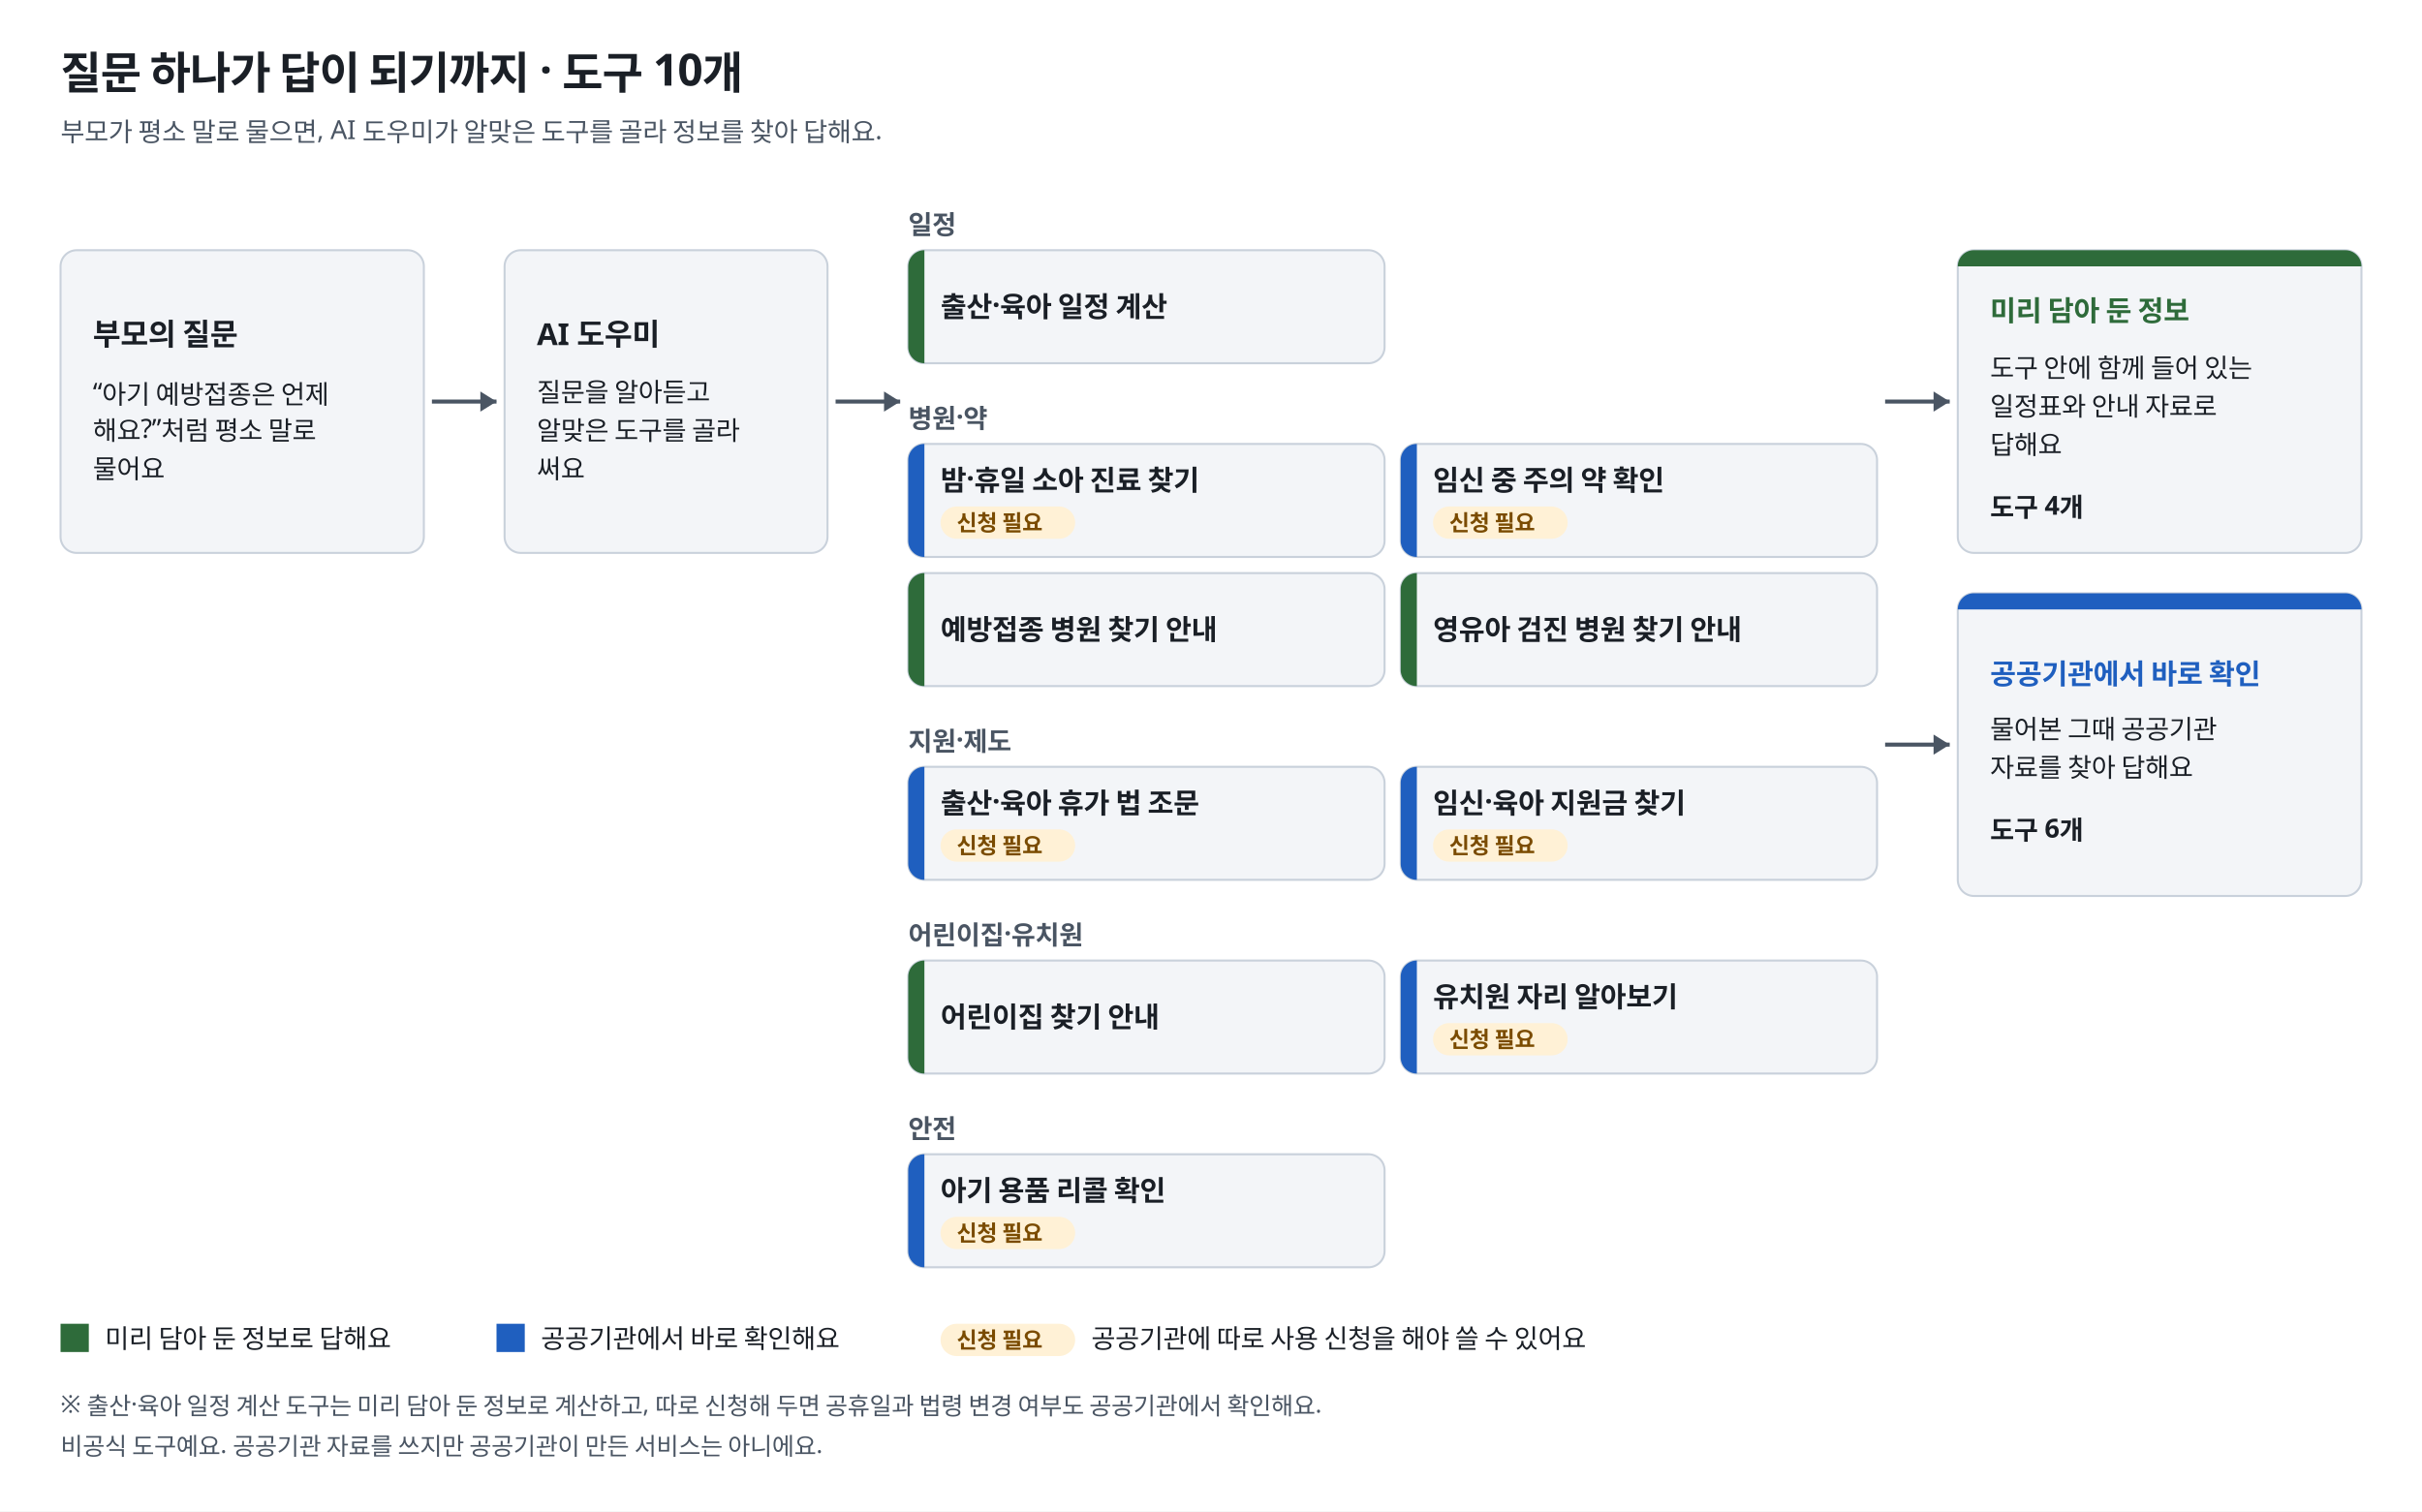
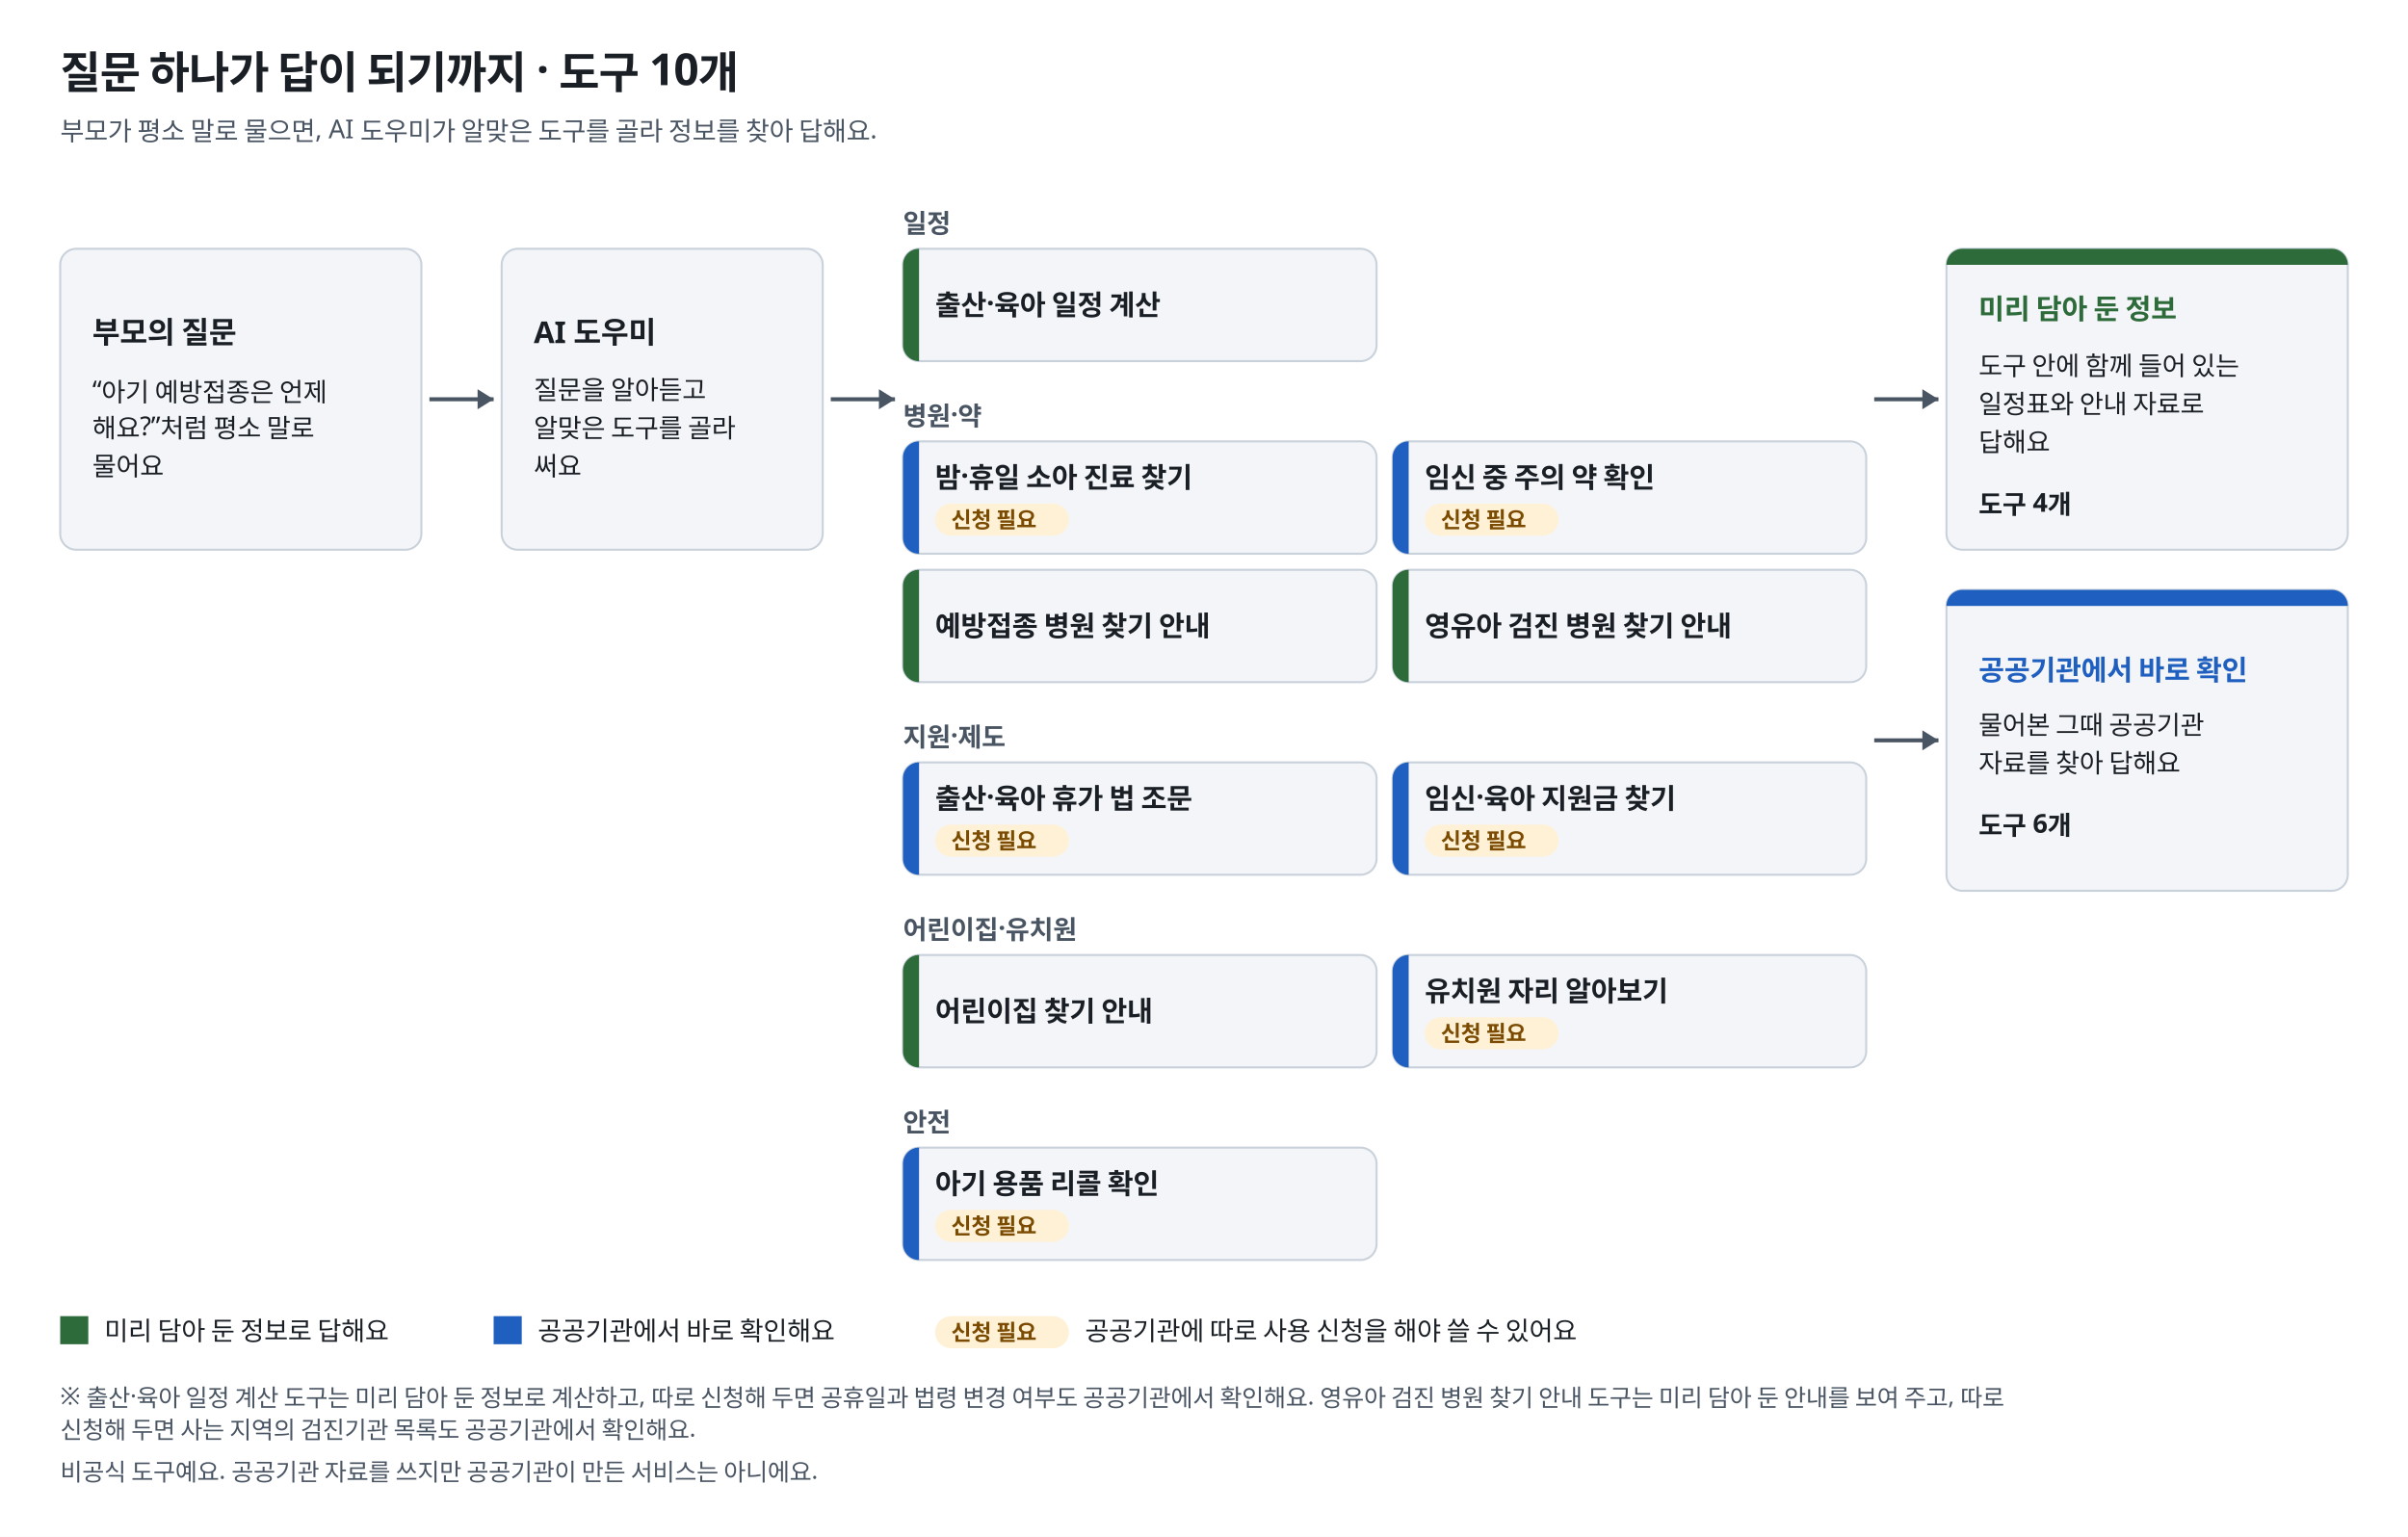
- <svg xmlns="http://www.w3.org/2000/svg" width="1200" height="749" viewBox="0 0 1200 749" role="img" aria-labelledby="title desc" font-family="Pretendard, 'Apple SD Gothic Neo', 'Noto Sans KR', 'Malgun Gothic', sans-serif">
-   <rect x="0" y="0" width="1200" height="749" fill="#FFFFFF" />
+ <svg xmlns="http://www.w3.org/2000/svg" width="1200" height="766" viewBox="0 0 1200 766" role="img" aria-labelledby="title desc" font-family="Pretendard, 'Apple SD Gothic Neo', 'Noto Sans KR', 'Malgun Gothic', sans-serif">
+   <rect x="0" y="0" width="1200" height="766" fill="#FFFFFF" />
  <text x="30" y="44" font-size="22" fill="#1A1F26" data-max-w="1140" letter-spacing="-0.4" font-weight="700">
    <tspan x="30" y="44">질문 하나가 답이 되기까지 · 도구 10개</tspan>
  </text>
  <text x="30" y="70" font-size="13" fill="#4A5563" data-max-w="1140" letter-spacing="-0.1">
    <tspan x="30" y="70">부모가 평소 말로 물으면, AI 도우미가 알맞은 도구를 골라 정보를 찾아 답해요.</tspan>
  </text>
  <rect x="30" y="124" width="180" height="150" rx="8" fill="#F3F5F8" stroke="#C9D1DB" />
  <text x="46" y="171" font-size="15" fill="#1A1F26" data-max-w="148" letter-spacing="-0.1" font-weight="700">
    <tspan x="46" y="171">부모의 질문</tspan>
  </text>
  <text x="46" y="199" font-size="13" fill="#1A1F26" data-max-w="148" letter-spacing="-0.1">
    <tspan x="46" y="199">“아기 예방접종은 언제</tspan>
    <tspan x="46" y="218">해요?”처럼 평소 말로</tspan>
    <tspan x="46" y="237">물어요</tspan>
  </text>
  <line x1="214" y1="199" x2="246" y2="199" stroke="#4A5563" stroke-width="2" />
  <polygon points="246,199 238,194 238,204" fill="#4A5563" />
  <rect x="250" y="124" width="160" height="150" rx="8" fill="#F3F5F8" stroke="#C9D1DB" />
  <text x="266" y="171" font-size="15" fill="#1A1F26" data-max-w="128" letter-spacing="-0.1" font-weight="700">
    <tspan x="266" y="171">AI 도우미</tspan>
  </text>
  <text x="266" y="199" font-size="13" fill="#1A1F26" data-max-w="128" letter-spacing="-0.1">
    <tspan x="266" y="199">질문을 알아듣고</tspan>
    <tspan x="266" y="218">알맞은 도구를 골라</tspan>
    <tspan x="266" y="237">써요</tspan>
  </text>
  <line x1="414" y1="199" x2="446" y2="199" stroke="#4A5563" stroke-width="2" />
  <polygon points="446,199 438,194 438,204" fill="#4A5563" />
  <text x="450" y="116" font-size="13" fill="#4A5563" data-max-w="480" letter-spacing="-0.1" font-weight="700">
    <tspan x="450" y="116">일정</tspan>
  </text>
  <g data-tool="get_timeline" data-source="builtin">
    <rect x="450" y="124" width="236" height="56" rx="8" fill="#F3F5F8" stroke="#C9D1DB" />
    <path d="M458 124 A8 8 0 0 0 450 132 V172 A8 8 0 0 0 458 180 Z" fill="#2E6B3A" />
    <text x="466" y="157" font-size="14" fill="#1A1F26" data-max-w="212" letter-spacing="-0.1" font-weight="700">
      <tspan x="466" y="157">출산·육아 일정 계산</tspan>
    </text>
  </g>
  <text x="450" y="212" font-size="13" fill="#4A5563" data-max-w="480" letter-spacing="-0.1" font-weight="700">
    <tspan x="450" y="212">병원·약</tspan>
  </text>
  <g data-tool="find_night_pediatric" data-source="live-key" data-key="required">
    <rect x="450" y="220" width="236" height="56" rx="8" fill="#F3F5F8" stroke="#C9D1DB" />
    <path d="M458 220 A8 8 0 0 0 450 228 V268 A8 8 0 0 0 458 276 Z" fill="#1F5FBF" />
    <text x="466" y="243" font-size="14" fill="#1A1F26" data-max-w="212" letter-spacing="-0.1" font-weight="700">
      <tspan x="466" y="243">밤·휴일 소아 진료 찾기</tspan>
    </text>
    <rect x="466" y="251" width="66.7" height="16" rx="8" fill="#FFF1D6" />
    <text x="474" y="263" font-size="11" fill="#7A4B00" data-max-w="50.7" letter-spacing="-0.1" font-weight="700">
      <tspan x="474" y="263">신청 필요</tspan>
    </text>
  </g>
  <g data-tool="check_pregnancy_drug" data-source="live-key" data-key="required">
    <rect x="694" y="220" width="236" height="56" rx="8" fill="#F3F5F8" stroke="#C9D1DB" />
    <path d="M702 220 A8 8 0 0 0 694 228 V268 A8 8 0 0 0 702 276 Z" fill="#1F5FBF" />
    <text x="710" y="243" font-size="14" fill="#1A1F26" data-max-w="212" letter-spacing="-0.1" font-weight="700">
      <tspan x="710" y="243">임신 중 주의 약 확인</tspan>
    </text>
    <rect x="710" y="251" width="66.7" height="16" rx="8" fill="#FFF1D6" />
    <text x="718" y="263" font-size="11" fill="#7A4B00" data-max-w="50.7" letter-spacing="-0.1" font-weight="700">
      <tspan x="718" y="263">신청 필요</tspan>
    </text>
  </g>
  <g data-tool="find_vaccination_clinic" data-source="builtin">
    <rect x="450" y="284" width="236" height="56" rx="8" fill="#F3F5F8" stroke="#C9D1DB" />
    <path d="M458 284 A8 8 0 0 0 450 292 V332 A8 8 0 0 0 458 340 Z" fill="#2E6B3A" />
    <text x="466" y="317" font-size="14" fill="#1A1F26" data-max-w="212" letter-spacing="-0.1" font-weight="700">
      <tspan x="466" y="317">예방접종 병원 찾기 안내</tspan>
    </text>
  </g>
  <g data-tool="find_checkup_clinic" data-source="builtin">
    <rect x="694" y="284" width="236" height="56" rx="8" fill="#F3F5F8" stroke="#C9D1DB" />
    <path d="M702 284 A8 8 0 0 0 694 292 V332 A8 8 0 0 0 702 340 Z" fill="#2E6B3A" />
    <text x="710" y="317" font-size="14" fill="#1A1F26" data-max-w="212" letter-spacing="-0.1" font-weight="700">
      <tspan x="710" y="317">영유아 검진 병원 찾기 안내</tspan>
    </text>
  </g>
  <text x="450" y="372" font-size="13" fill="#4A5563" data-max-w="480" letter-spacing="-0.1" font-weight="700">
    <tspan x="450" y="372">지원·제도</tspan>
  </text>
  <g data-tool="get_leave_article" data-source="live-key" data-key="required">
    <rect x="450" y="380" width="236" height="56" rx="8" fill="#F3F5F8" stroke="#C9D1DB" />
    <path d="M458 380 A8 8 0 0 0 450 388 V428 A8 8 0 0 0 458 436 Z" fill="#1F5FBF" />
    <text x="466" y="403" font-size="14" fill="#1A1F26" data-max-w="212" letter-spacing="-0.1" font-weight="700">
      <tspan x="466" y="403">출산·육아 휴가 법 조문</tspan>
    </text>
    <rect x="466" y="411" width="66.7" height="16" rx="8" fill="#FFF1D6" />
    <text x="474" y="423" font-size="11" fill="#7A4B00" data-max-w="50.7" letter-spacing="-0.1" font-weight="700">
      <tspan x="474" y="423">신청 필요</tspan>
    </text>
  </g>
  <g data-tool="find_benefits" data-source="live-key" data-key="required">
    <rect x="694" y="380" width="236" height="56" rx="8" fill="#F3F5F8" stroke="#C9D1DB" />
    <path d="M702 380 A8 8 0 0 0 694 388 V428 A8 8 0 0 0 702 436 Z" fill="#1F5FBF" />
    <text x="710" y="403" font-size="14" fill="#1A1F26" data-max-w="212" letter-spacing="-0.1" font-weight="700">
      <tspan x="710" y="403">임신·육아 지원금 찾기</tspan>
    </text>
    <rect x="710" y="411" width="66.7" height="16" rx="8" fill="#FFF1D6" />
    <text x="718" y="423" font-size="11" fill="#7A4B00" data-max-w="50.7" letter-spacing="-0.1" font-weight="700">
      <tspan x="718" y="423">신청 필요</tspan>
    </text>
  </g>
  <text x="450" y="468" font-size="13" fill="#4A5563" data-max-w="480" letter-spacing="-0.1" font-weight="700">
    <tspan x="450" y="468">어린이집·유치원</tspan>
  </text>
  <g data-tool="find_daycare" data-source="builtin">
    <rect x="450" y="476" width="236" height="56" rx="8" fill="#F3F5F8" stroke="#C9D1DB" />
    <path d="M458 476 A8 8 0 0 0 450 484 V524 A8 8 0 0 0 458 532 Z" fill="#2E6B3A" />
    <text x="466" y="509" font-size="14" fill="#1A1F26" data-max-w="212" letter-spacing="-0.1" font-weight="700">
      <tspan x="466" y="509">어린이집 찾기 안내</tspan>
    </text>
  </g>
  <g data-tool="find_kindergarten" data-source="live-key" data-key="required">
    <rect x="694" y="476" width="236" height="56" rx="8" fill="#F3F5F8" stroke="#C9D1DB" />
    <path d="M702 476 A8 8 0 0 0 694 484 V524 A8 8 0 0 0 702 532 Z" fill="#1F5FBF" />
    <text x="710" y="499" font-size="14" fill="#1A1F26" data-max-w="212" letter-spacing="-0.1" font-weight="700">
      <tspan x="710" y="499">유치원 자리 알아보기</tspan>
    </text>
    <rect x="710" y="507" width="66.7" height="16" rx="8" fill="#FFF1D6" />
    <text x="718" y="519" font-size="11" fill="#7A4B00" data-max-w="50.7" letter-spacing="-0.1" font-weight="700">
      <tspan x="718" y="519">신청 필요</tspan>
    </text>
  </g>
  <text x="450" y="564" font-size="13" fill="#4A5563" data-max-w="480" letter-spacing="-0.1" font-weight="700">
    <tspan x="450" y="564">안전</tspan>
  </text>
  <g data-tool="check_recall" data-source="live-key" data-key="required">
    <rect x="450" y="572" width="236" height="56" rx="8" fill="#F3F5F8" stroke="#C9D1DB" />
    <path d="M458 572 A8 8 0 0 0 450 580 V620 A8 8 0 0 0 458 628 Z" fill="#1F5FBF" />
    <text x="466" y="595" font-size="14" fill="#1A1F26" data-max-w="212" letter-spacing="-0.1" font-weight="700">
      <tspan x="466" y="595">아기 용품 리콜 확인</tspan>
    </text>
    <rect x="466" y="603" width="66.7" height="16" rx="8" fill="#FFF1D6" />
    <text x="474" y="615" font-size="11" fill="#7A4B00" data-max-w="50.7" letter-spacing="-0.1" font-weight="700">
      <tspan x="474" y="615">신청 필요</tspan>
    </text>
  </g>
  <rect x="970" y="124" width="200" height="150" rx="8" fill="#F3F5F8" stroke="#C9D1DB" />
  <path d="M970 132 A8 8 0 0 1 978 124 H1162 A8 8 0 0 1 1170 132 Z" fill="#2E6B3A" />
  <text x="986" y="159" font-size="14" fill="#2E6B3A" data-max-w="168" letter-spacing="-0.1" font-weight="700">
    <tspan x="986" y="159">미리 담아 둔 정보</tspan>
  </text>
  <text x="986" y="187" font-size="13" fill="#1A1F26" data-max-w="168" letter-spacing="-0.1">
    <tspan x="986" y="187">도구 안에 함께 들어 있는</tspan>
    <tspan x="986" y="206">일정표와 안내 자료로</tspan>
    <tspan x="986" y="225">답해요</tspan>
  </text>
  <text x="986" y="256" font-size="13" fill="#1A1F26" data-max-w="168" letter-spacing="-0.1" font-weight="700">
    <tspan x="986" y="256">도구 4개</tspan>
  </text>
  <line x1="934" y1="199" x2="966" y2="199" stroke="#4A5563" stroke-width="2" />
  <polygon points="966,199 958,194 958,204" fill="#4A5563" />
  <rect x="970" y="294" width="200" height="150" rx="8" fill="#F3F5F8" stroke="#C9D1DB" />
  <path d="M970 302 A8 8 0 0 1 978 294 H1162 A8 8 0 0 1 1170 302 Z" fill="#1F5FBF" />
  <text x="986" y="339" font-size="14" fill="#1F5FBF" data-max-w="168" letter-spacing="-0.1" font-weight="700">
    <tspan x="986" y="339">공공기관에서 바로 확인</tspan>
  </text>
  <text x="986" y="366" font-size="13" fill="#1A1F26" data-max-w="168" letter-spacing="-0.1">
    <tspan x="986" y="366">물어본 그때 공공기관</tspan>
    <tspan x="986" y="385">자료를 찾아 답해요</tspan>
  </text>
  <text x="986" y="416" font-size="13" fill="#1A1F26" data-max-w="168" letter-spacing="-0.1" font-weight="700">
    <tspan x="986" y="416">도구 6개</tspan>
  </text>
  <line x1="934" y1="369" x2="966" y2="369" stroke="#4A5563" stroke-width="2" />
  <polygon points="966,369 958,364 958,374" fill="#4A5563" />
  <rect x="30" y="656" width="14" height="14" fill="#2E6B3A" />
  <text x="52" y="668" font-size="13" fill="#1A1F26" data-max-w="162" letter-spacing="-0.1">
    <tspan x="52" y="668">미리 담아 둔 정보로 답해요</tspan>
  </text>
  <rect x="246" y="656" width="14" height="14" fill="#1F5FBF" />
  <text x="268" y="668" font-size="13" fill="#1A1F26" data-max-w="166" letter-spacing="-0.1">
    <tspan x="268" y="668">공공기관에서 바로 확인해요</tspan>
  </text>
  <rect x="466" y="656" width="66.7" height="16" rx="8" fill="#FFF1D6" />
  <text x="474" y="668" font-size="11" fill="#7A4B00" data-max-w="50.7" letter-spacing="-0.1" font-weight="700">
    <tspan x="474" y="668">신청 필요</tspan>
  </text>
  <text x="540.7" y="668" font-size="13" fill="#1A1F26" data-max-w="629.3" letter-spacing="-0.1">
    <tspan x="540.7" y="668">공공기관에 따로 사용 신청을 해야 쓸 수 있어요</tspan>
  </text>
  <text x="30" y="700" font-size="12" fill="#4A5563" data-max-w="1140" letter-spacing="-0.1">
-     <tspan x="30" y="700">※ 출산·육아 일정 계산 도구는 미리 담아 둔 정보로 계산하고, 따로 신청해 두면 공휴일과 법령 변경 여부도 공공기관에서 확인해요.</tspan>
+     <tspan x="30" y="700">※ 출산·육아 일정 계산 도구는 미리 담아 둔 정보로 계산하고, 따로 신청해 두면 공휴일과 법령 변경 여부도 공공기관에서 확인해요. 영유아 검진 병원 찾기 안내 도구는 미리 담아 둔 안내를 보여 주고, 따로</tspan>
+     <tspan x="30" y="717">신청해 두면 사는 지역의 검진기관 목록도 공공기관에서 확인해요.</tspan>
  </text>
-   <text x="30" y="721" font-size="12" fill="#4A5563" data-max-w="1140" letter-spacing="-0.1">
-     <tspan x="30" y="721">비공식 도구예요. 공공기관 자료를 쓰지만 공공기관이 만든 서비스는 아니에요.</tspan>
+   <text x="30" y="738" font-size="12" fill="#4A5563" data-max-w="1140" letter-spacing="-0.1">
+     <tspan x="30" y="738">비공식 도구예요. 공공기관 자료를 쓰지만 공공기관이 만든 서비스는 아니에요.</tspan>
  </text>
</svg>
